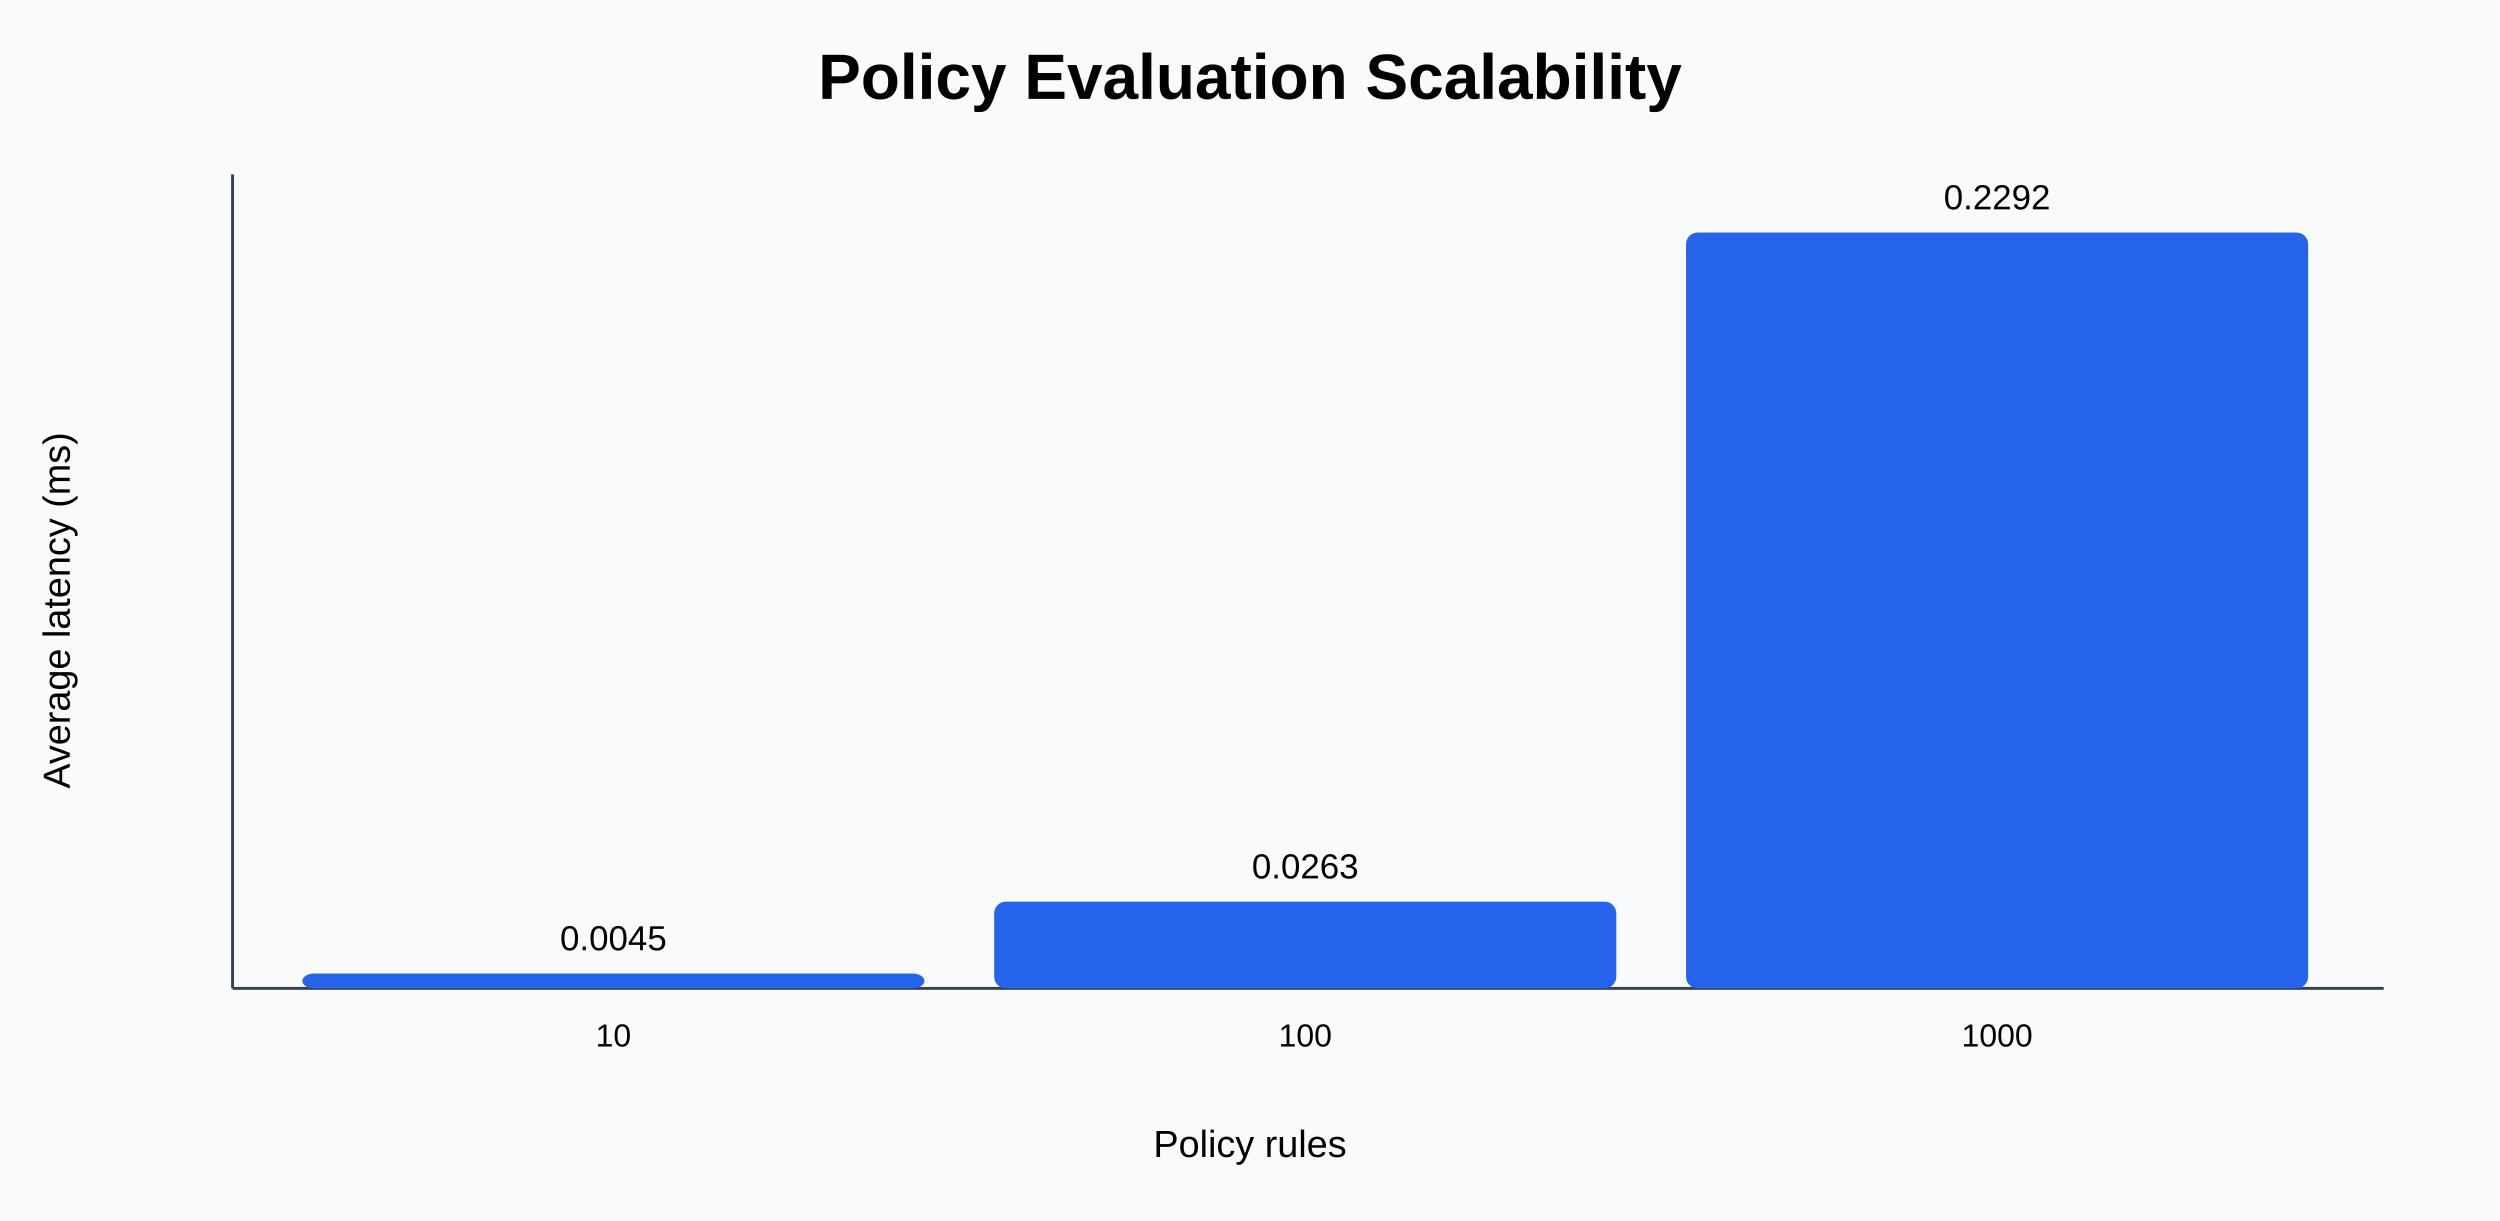
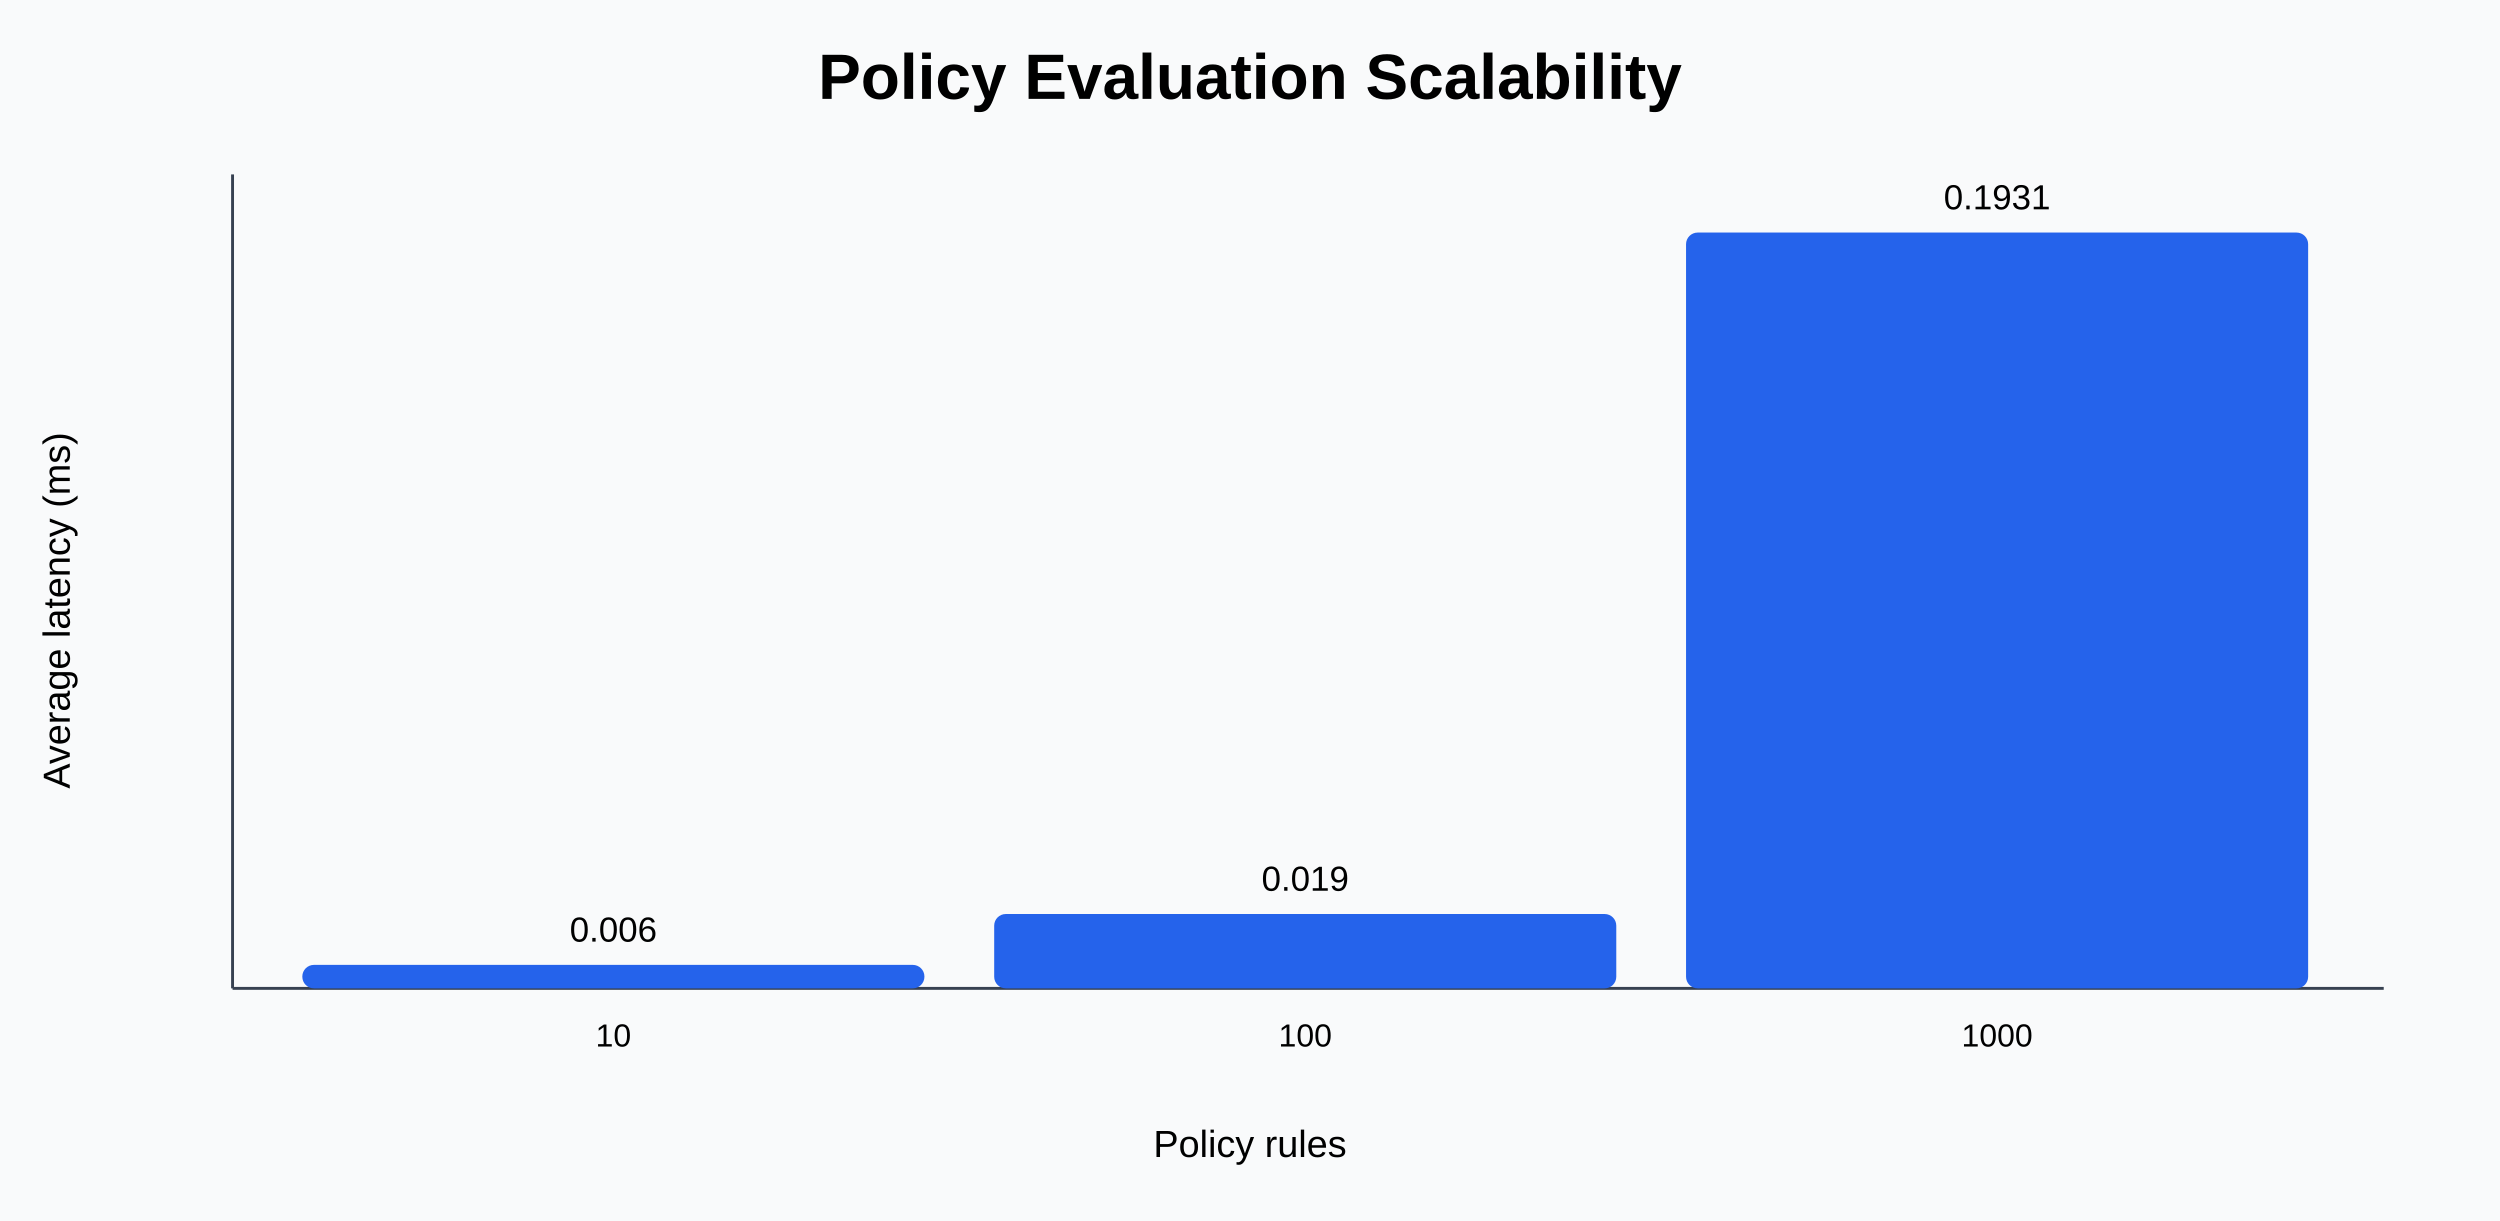
<svg xmlns="http://www.w3.org/2000/svg" width="860" height="420" viewBox="0 0 860 420">
  <rect width="100%" height="100%" fill="#f9fafb" />
  <text x="430.0" y="34" text-anchor="middle" font-family="Arial" font-size="22" font-weight="700">Policy Evaluation Scalability</text>
  <line x1="80" y1="60" x2="80" y2="340" stroke="#374151" />
  <line x1="80" y1="340" x2="820" y2="340" stroke="#374151" />
  <text x="24" y="210.0" transform="rotate(-90 24 210.0)" text-anchor="middle" font-family="Arial" font-size="13">Average latency (ms)</text>
  <text x="430.0" y="398" text-anchor="middle" font-family="Arial" font-size="13">Policy rules</text>
-   <rect x="104" y="334.90" width="214" height="5.10" fill="#2563eb" rx="4" />
-   <text x="211.0" y="326.90" text-anchor="middle" font-family="Arial" font-size="12">0.0045</text>
+   <rect x="104" y="331.92" width="214" height="8.08" fill="#2563eb" rx="4" />
+   <text x="211.0" y="323.92" text-anchor="middle" font-family="Arial" font-size="12">0.006</text>
  <text x="211.0" y="360" text-anchor="middle" font-family="Arial" font-size="11">10</text>
-   <rect x="342" y="310.17" width="214" height="29.83" fill="#2563eb" rx="4" />
-   <text x="449.0" y="302.17" text-anchor="middle" font-family="Arial" font-size="12">0.0263</text>
+   <rect x="342" y="314.42" width="214" height="25.58" fill="#2563eb" rx="4" />
+   <text x="449.0" y="306.42" text-anchor="middle" font-family="Arial" font-size="12">0.019</text>
  <text x="449.0" y="360" text-anchor="middle" font-family="Arial" font-size="11">100</text>
  <rect x="580" y="80.00" width="214" height="260.00" fill="#2563eb" rx="4" />
-   <text x="687.0" y="72.00" text-anchor="middle" font-family="Arial" font-size="12">0.2292</text>
+   <text x="687.0" y="72.00" text-anchor="middle" font-family="Arial" font-size="12">0.1931</text>
  <text x="687.0" y="360" text-anchor="middle" font-family="Arial" font-size="11">1000</text>
</svg>
